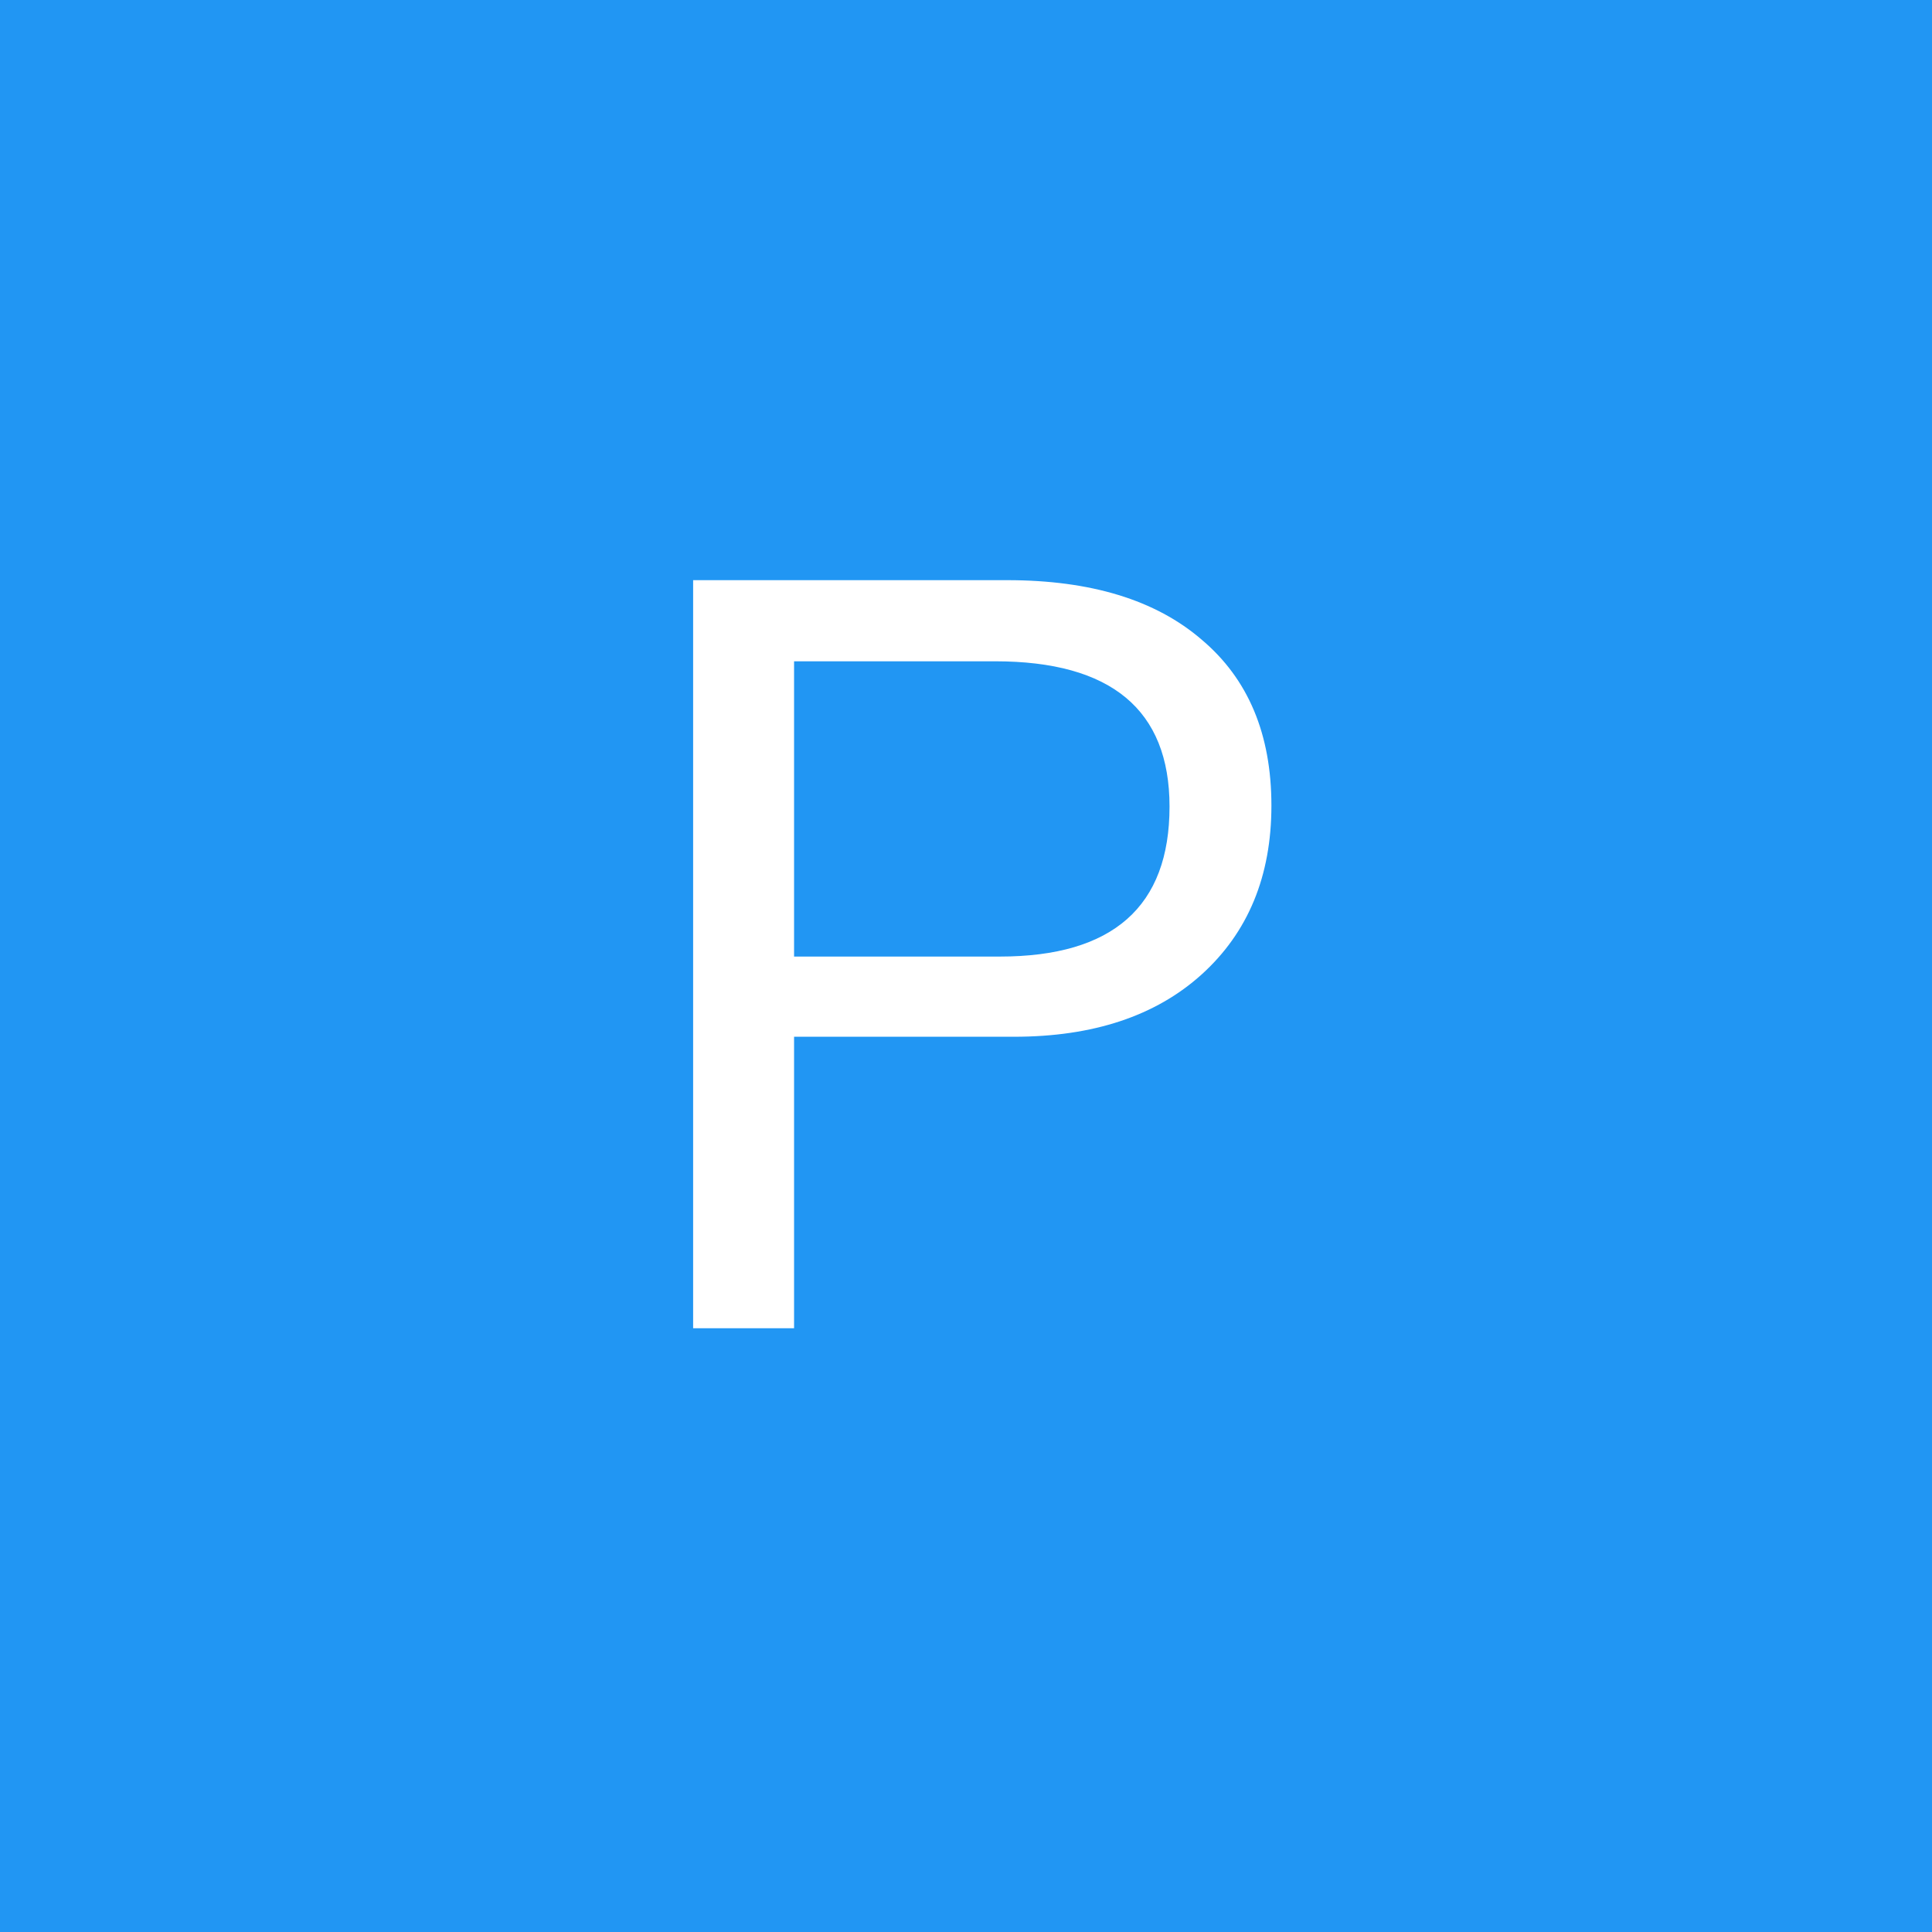
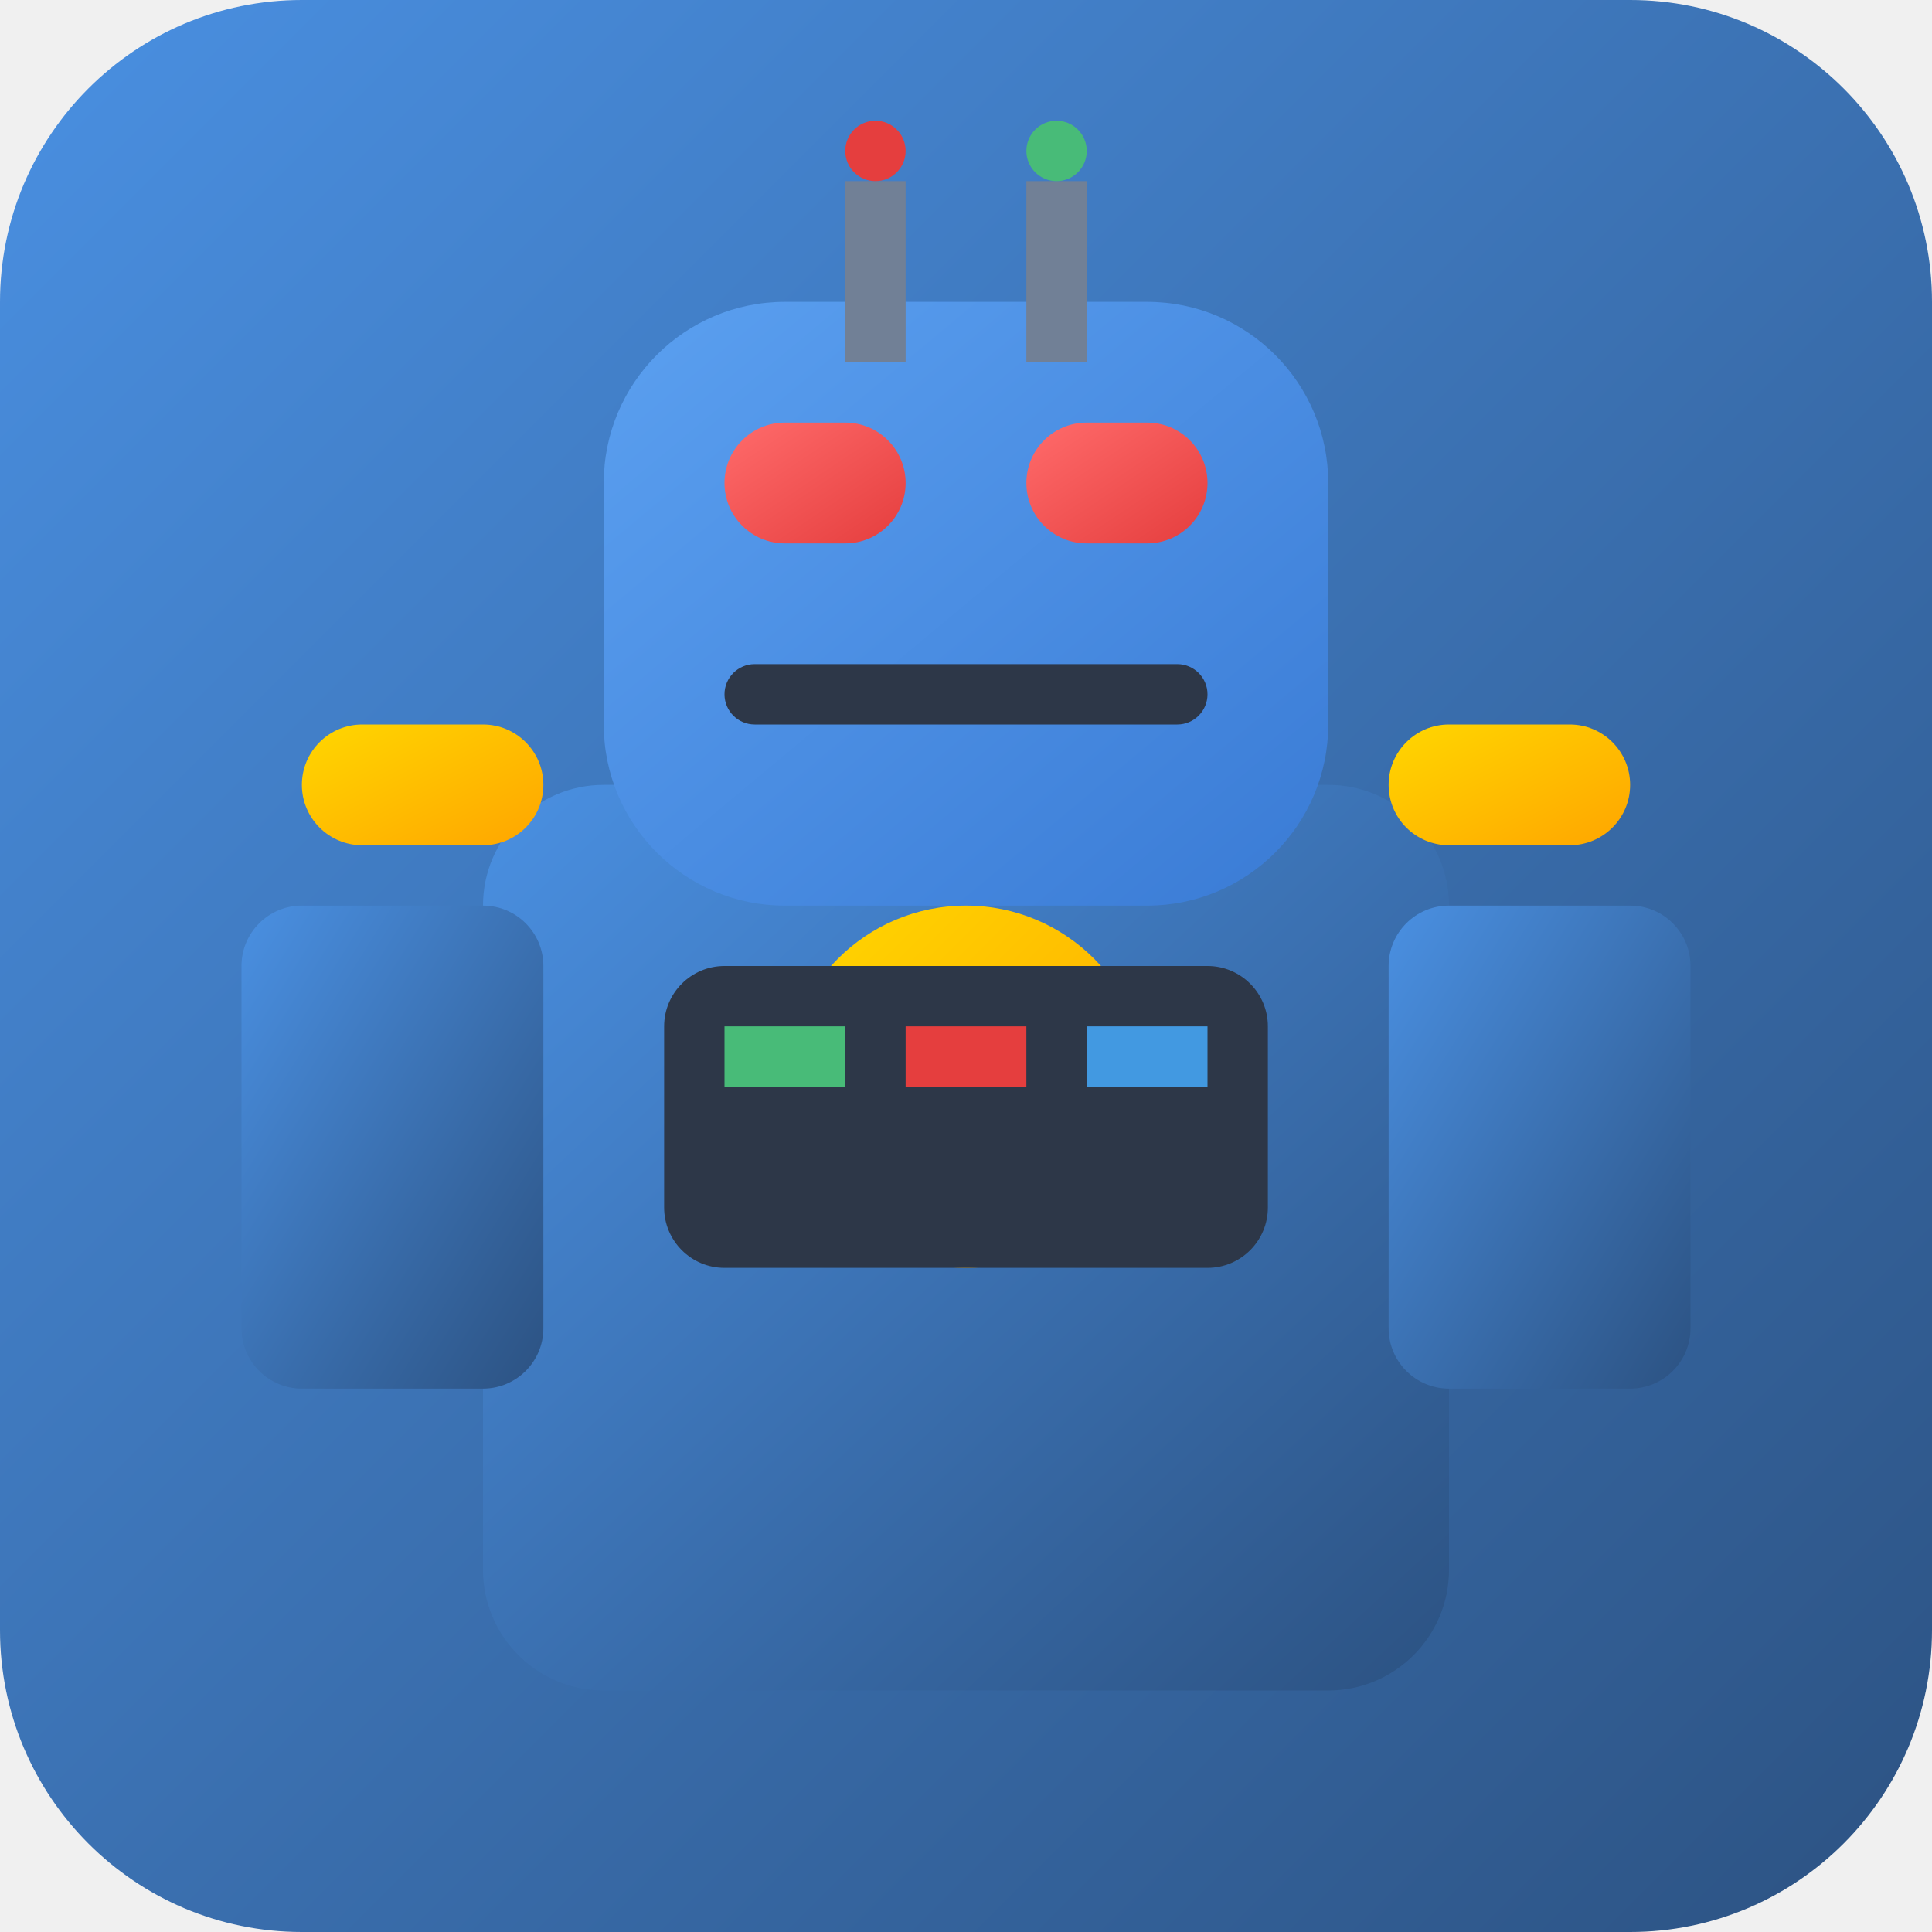
<svg xmlns="http://www.w3.org/2000/svg" width="32" height="32" viewBox="0 0 32 32">
-   <rect width="32" height="32" fill="#2196F3" />
-   <text x="16" y="22" text-anchor="middle" fill="white" font-family="Arial" font-size="18">P</text>
+   <defs>
+     <linearGradient id="bodyGradient32" x1="0%" y1="0%" x2="100%" y2="100%">
+       <stop offset="0%" style="stop-color:#4A90E2;stop-opacity:1" />
+       <stop offset="100%" style="stop-color:#2C5282;stop-opacity:1" />
+     </linearGradient>
+     <linearGradient id="headGradient32" x1="0%" y1="0%" x2="100%" y2="100%">
+       <stop offset="0%" style="stop-color:#5BA0F0;stop-opacity:1" />
+       <stop offset="100%" style="stop-color:#3A7BD5;stop-opacity:1" />
+     </linearGradient>
+     <linearGradient id="eyeGradient32" x1="0%" y1="0%" x2="100%" y2="100%">
+       <stop offset="0%" style="stop-color:#FF6B6B;stop-opacity:1" />
+       <stop offset="100%" style="stop-color:#E53E3E;stop-opacity:1" />
+     </linearGradient>
+     <linearGradient id="badgeGradient32" x1="0%" y1="0%" x2="100%" y2="100%">
+       <stop offset="0%" style="stop-color:#FFD700;stop-opacity:1" />
+       <stop offset="100%" style="stop-color:#FFA500;stop-opacity:1" />
+     </linearGradient>
+   </defs>
+   <rect width="32" height="32" fill="url(#bodyGradient32)" rx="5" ry="5" />
+   <rect x="8" y="13" width="16" height="15" fill="url(#bodyGradient32)" rx="2" ry="2" />
+   <rect x="10" y="5" width="12" height="10" fill="url(#headGradient32)" rx="3" ry="3" />
+   <rect x="14" y="3" width="1" height="3" fill="#718096" />
+   <rect x="17" y="3" width="1" height="3" fill="#718096" />
+   <circle cx="14.5" cy="2.5" r="0.5" fill="#E53E3E" />
+   <circle cx="17.5" cy="2.5" r="0.5" fill="#48BB78" />
+   <rect x="12" y="7" width="3" height="2" fill="url(#eyeGradient32)" rx="1" ry="1" />
+   <rect x="17" y="7" width="3" height="2" fill="url(#eyeGradient32)" rx="1" ry="1" />
+   <rect x="12" y="11" width="8" height="1" fill="#2D3748" rx="0.5" ry="0.5" />
+   <rect x="5" y="12" width="4" height="2" fill="url(#badgeGradient32)" rx="1" ry="1" />
+   <rect x="23" y="12" width="4" height="2" fill="url(#badgeGradient32)" rx="1" ry="1" />
+   <circle cx="16" cy="18" r="3" fill="url(#badgeGradient32)" />
+   <circle cx="16" cy="18" r="2" fill="#2D3748" />
+   <text x="16" y="20" text-anchor="middle" fill="#FFD700" font-family="Arial, sans-serif" font-size="3" font-weight="bold">PTA</text>
+   <rect x="4" y="15" width="5" height="8" fill="url(#bodyGradient32)" rx="1" ry="1" />
+   <rect x="23" y="15" width="5" height="8" fill="url(#bodyGradient32)" rx="1" ry="1" />
+   <rect x="11" y="16" width="10" height="5" fill="#2D3748" rx="1" ry="1" />
+   <rect x="12" y="17" width="2" height="1" fill="#48BB78" />
+   <rect x="15" y="17" width="2" height="1" fill="#E53E3E" />
+   <rect x="18" y="17" width="2" height="1" fill="#4299E1" />
</svg>
